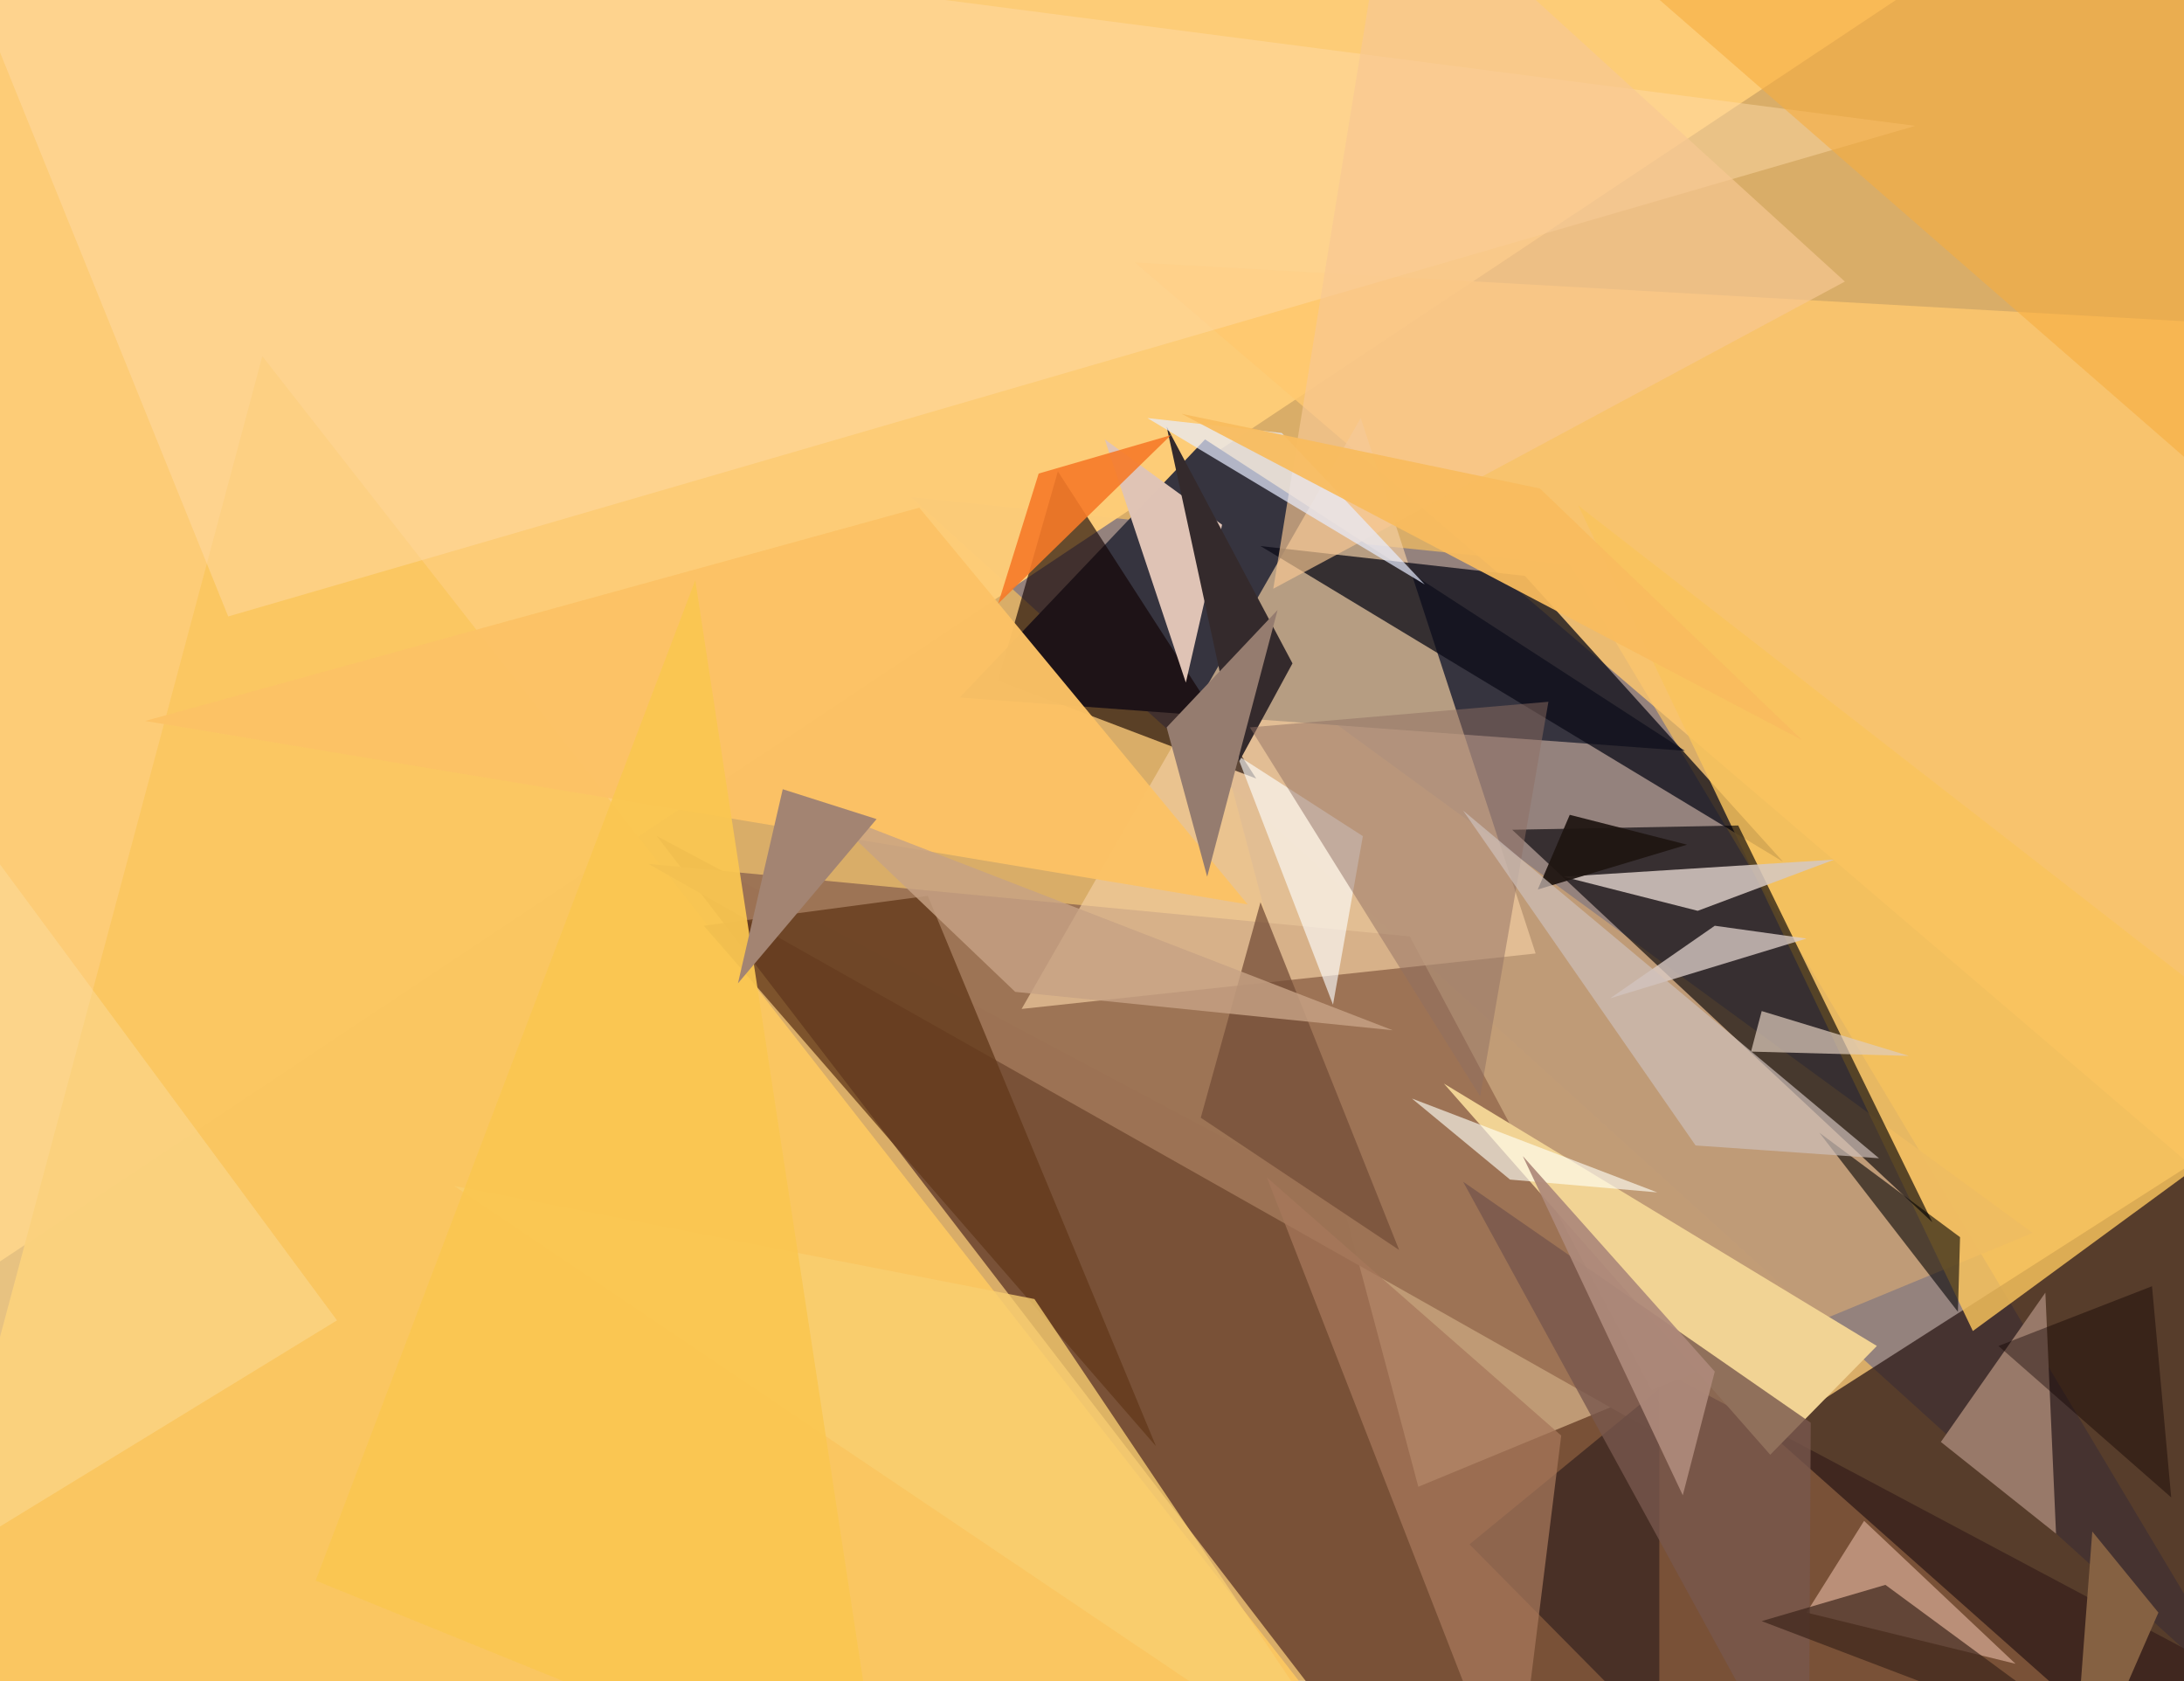
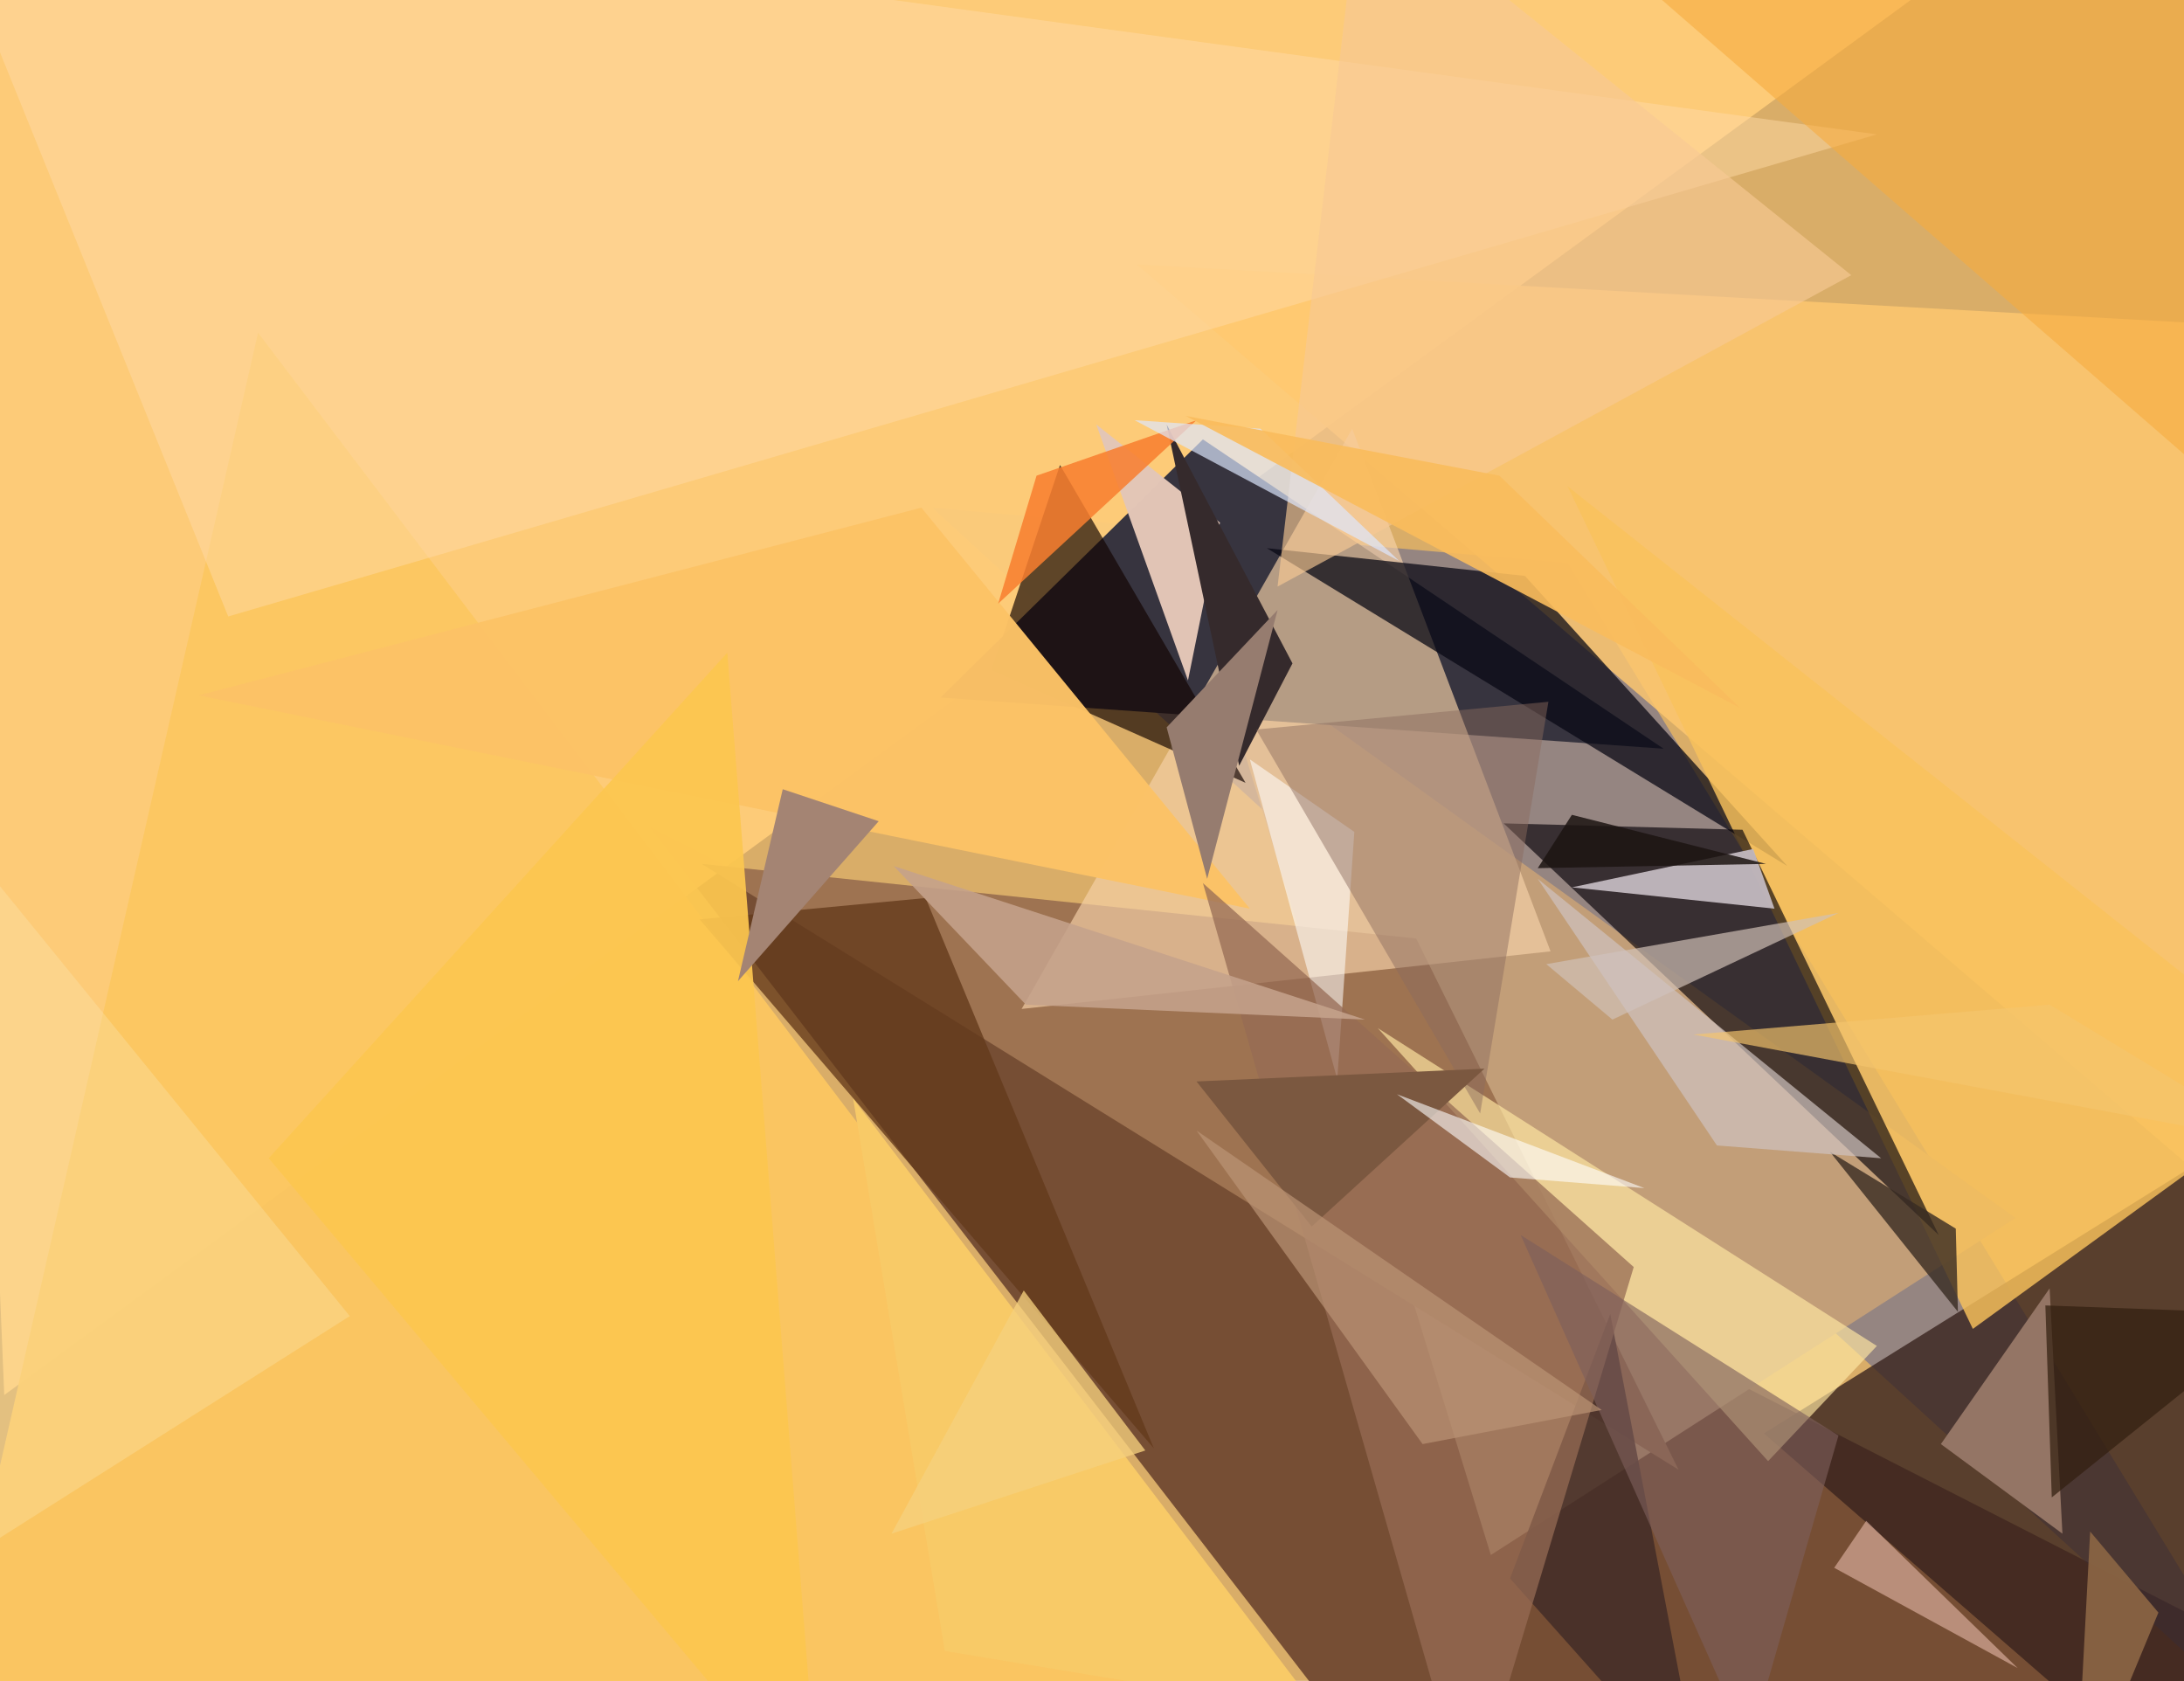
<svg xmlns="http://www.w3.org/2000/svg" width="1024" height="788" viewBox="0 0 256 197">
  <rect width="256" height="197" fill="#d9ad68" />
-   <polygon points="164.75,212.25 265.5,198.25 77,98" fill="#795137" />
-   <polygon points="106.75,58.25 264.5,201 184,66.25" fill="#32469a" fill-opacity="0.408" />
-   <polygon points="228.25,-4 -1.75,-15.5 -7,152.5" fill="#fecd78" fill-opacity="0.976" />
-   <polygon points="256.5,211.5 269.25,128.5 207.5,168" fill="#2f1b18" fill-opacity="0.761" />
-   <polygon points="152.25,197 -11.25,198.75 30.75,41.75" fill="#fbc761" fill-opacity="0.976" />
-   <polygon points="238.25,144.5 139,72 166.25,174.25" fill="#c09c77" fill-opacity="0.976" />
-   <polygon points="197.5,88 141.25,51.5 112.5,81.75" fill="#36343f" />
-   <polygon points="266.75,38.25 270.75,148.5 133,30.75" fill="#ffc86f" fill-opacity="0.816" />
-   <polygon points="76,101.25 165.25,109.75 197.25,169.75" fill="#9c7355" fill-opacity="0.984" />
-   <polygon points="180,111.75 119.75,118.25 159.5,49" fill="#f2cda2" fill-opacity="0.682" />
-   <polygon points="178.75,67.5 147.75,64 209,101" fill="#0d0c18" fill-opacity="0.761" />
-   <polygon points="231.25,156 271.5,126.5 185,59.25" fill="#f9c35d" fill-opacity="0.824" />
-   <polygon points="177.25,97.25 226.5,143.25 203.75,96.75" fill="#030005" fill-opacity="0.635" />
-   <polygon points="147.25,91.25 124,55.25 117,79.75" fill="#100100" fill-opacity="0.631" />
-   <polygon points="17,84.5 107.75,59.5 146.25,106" fill="#fcc366" fill-opacity="0.965" />
-   <polygon points="143.25,61.5 129.5,51.5 139,80" fill="#e0c4b6" fill-opacity="0.996" />
-   <polygon points="-8.75,-15.5 224.5,14.75 26.75,72.25" fill="#ffdcac" fill-opacity="0.451" />
-   <polygon points="169.25,127 220,157.75 207.5,170.5" fill="#f1d394" />
-   <polygon points="108.75,105 135.5,169.5 82.5,108.5" fill="#62391a" fill-opacity="0.773" />
-   <polygon points="258.25,55.5 271.5,3 176.75,-15.5" fill="#f7ac3e" fill-opacity="0.58" />
-   <polygon points="199,106.75 215,100.75 183.25,102.75" fill="#d5c7c0" fill-opacity="0.867" />
-   <polygon points="241,179.75 239.75,151.5 227.5,169" fill="#997969" fill-opacity="0.988" />
-   <polygon points="-11.5,85.75 39.5,154.75 -12,186.25" fill="#fae0a5" fill-opacity="0.42" />
-   <polygon points="161.25,211.75 121.25,152.25 53.25,139" fill="#f8cf71" fill-opacity="0.784" />
-   <polygon points="213.25,132.75 229.75,145 229.5,153.75" fill="#000003" fill-opacity="0.584" />
-   <polygon points="172.25,181 194.5,162.75 194.5,203.5" fill="#432c24" fill-opacity="0.886" />
-   <polygon points="37,185.25 103.5,212.25 81.5,68" fill="#f9c651" fill-opacity="0.937" />
-   <polygon points="159.75,98 145,88.5 156.25,117.75" fill="#fdffff" fill-opacity="0.616" />
-   <polygon points="145.25,89.25 136.75,50 151.5,77.75" fill="#342a2c" />
-   <polygon points="148.5,138 183,168.25 177.5,212.5" fill="#a7785b" fill-opacity="0.737" />
-   <polygon points="216.25,33 149.25,69 163,-15.5" fill="#f7c893" fill-opacity="0.667" />
-   <polygon points="211.75,110 188.75,117 201,108.5" fill="#dccdc8" fill-opacity="0.769" />
-   <polygon points="121.75,55.5 117,70.75 137.25,51" fill="#f67a29" fill-opacity="0.898" />
-   <polygon points="181.5,82.25 173.5,128.5 146.5,85.25" fill="#906f62" fill-opacity="0.49" />
-   <polygon points="180.25,104.25 197.75,99 184,95.5" fill="#1f1612" fill-opacity="0.937" />
-   <polygon points="220.25,135.75 198.75,134.25 171.5,95" fill="#cebfba" fill-opacity="0.694" />
-   <polygon points="147.75,105.75 140.75,131 164,146.5" fill="#744e38" fill-opacity="0.749" />
-   <polygon points="96.75,95 163.25,120.75 119,116.25" fill="#c6a285" fill-opacity="0.816" />
-   <polygon points="254.5,175.5 234.25,157.75 252.25,150.75" fill="#100200" fill-opacity="0.412" />
-   <polygon points="236.25,195 218.5,178.25 211.75,189" fill="#facab6" fill-opacity="0.51" />
-   <polygon points="206.5,118.5 223.75,123.75 205.25,123.25" fill="#ddcbbb" fill-opacity="0.714" />
-   <polygon points="150.25,50.75 134.5,49 167,68.5" fill="#e6ecff" fill-opacity="0.702" />
-   <polygon points="171.5,138.5 212,212.5 212.25,166.75" fill="#78574d" fill-opacity="0.796" />
-   <polygon points="194.25,139.75 165.5,128.75 177,138.25" fill="#fffff6" fill-opacity="0.627" />
-   <polygon points="245.25,179.5 253,189 242.75,212.5" fill="#856142" />
-   <polygon points="149.75,71.5 136.75,85.25 141.5,102.75" fill="#957c6f" />
-   <polygon points="91.75,92.5 86.5,115.25 102.75,96" fill="#a38472" />
-   <polygon points="180.5,57.25 211.25,86.75 138.5,48.5" fill="#f8bc5e" fill-opacity="0.937" />
-   <polygon points="206.5,190 248.5,206 221,185.75" fill="#3b241a" fill-opacity="0.694" />
-   <polygon points="197.25,175.25 178.5,135.5 201,160.75" fill="#ad897a" fill-opacity="0.933" />
+   <polygon points="165,212 269.5,195.75 76.25,97" fill="#724a33" fill-opacity="0.957" />
+   <polygon points="109.25,59.5 268.25,204.75 183.75,66" fill="#2f4aa8" fill-opacity="0.396" />
+   <polygon points="228.75,-3.5 -6.75,-10.5 0.5,163.5" fill="#ffcd79" fill-opacity="0.957" />
+   <polygon points="256.25,211 269.75,128.75 206.75,168" fill="#38231d" fill-opacity="0.792" />
+   <polygon points="151.25,198.5 -7,202.5 30.25,39" fill="#fbc760" fill-opacity="0.945" />
+   <polygon points="236.25,142.75 141.75,74.75 174.75,182.25" fill="#c29e78" />
+   <polygon points="195,87.75 141,51.5 110.25,81.75" fill="#37343f" />
+   <polygon points="269,38.5 270.75,148.75 133.25,31" fill="#fec86f" fill-opacity="0.82" />
+   <polygon points="82.25,101.25 166,110 196.75,172.25" fill="#9e7351" />
+   <polygon points="181.75,111.5 119.75,118.25 158.5,50.25" fill="#f5d1a8" fill-opacity="0.659" />
+   <polygon points="178.75,67.5 148.5,64.25 209.5,101.5" fill="#070714" fill-opacity="0.733" />
+   <polygon points="231.25,155.75 271.5,126.5 183.75,57" fill="#f9c25c" fill-opacity="0.82" />
+   <polygon points="176.25,96.5 227.25,144.75 204.25,97.25" fill="#060007" fill-opacity="0.643" />
+   <polygon points="146,91.75 124.25,54.5 116.25,78.5" fill="#120400" fill-opacity="0.671" />
+   <polygon points="23.25,81.5 108,59.5 146.5,106.5" fill="#fcc366" fill-opacity="0.969" />
+   <polygon points="143,61.25 128.5,49.75 139.25,79.75" fill="#e2c5b6" fill-opacity="0.992" />
+   <polygon points="-8.75,-15.5 220,15.75 26.75,72.25" fill="#ffdaa8" fill-opacity="0.486" />
+   <polygon points="161.5,120.5 220,157.75 207.25,171.25" fill="#ffe6a2" fill-opacity="0.667" />
+   <polygon points="108.5,105.25 135.25,169.75 82,107.75" fill="#643a1b" fill-opacity="0.784" />
+   <polygon points="259.75,56.5 271.5,2.5 177,-15.5" fill="#f6ac3e" fill-opacity="0.584" />
+   <polygon points="227.5,169.25 241.75,179.75 240.25,151" fill="#947565" />
+   <polygon points="184.25,104 208,106.5 205.5,99.5" fill="#c1b8be" fill-opacity="0.957" />
+   <polygon points="-14.75,85.75 41,154.25 -2,181.5" fill="#fae6b3" fill-opacity="0.325" />
+   <polygon points="154.75,200.75 110.75,193.5 100,128.75" fill="#f8ca68" fill-opacity="0.996" />
+   <polygon points="214.5,135 229.25,144 229.5,153.75" fill="#382b22" fill-opacity="0.796" />
+   <polygon points="177,185 188.75,154 199.5,210.25" fill="#462e27" fill-opacity="0.894" />
+   <polygon points="156.75,126.5 158.75,97.5 146.5,89" fill="#ffffff" fill-opacity="0.545" />
+   <polygon points="96,212.5 85.25,76.5 31.5,135.75" fill="#fbc650" fill-opacity="0.933" />
+   <polygon points="141,103.5 191.5,148.5 172.25,212.5" fill="#966b54" fill-opacity="0.741" />
+   <polygon points="181.25,113 215.5,107 189,119.5" fill="#d0c0b6" fill-opacity="0.686" />
+   <polygon points="217,32.25 149.75,68.75 159.5,-14" fill="#f7c894" fill-opacity="0.643" />
+   <polygon points="151.5,77.75 136.75,49.75 145.25,89.75" fill="#352a2c" />
+   <polygon points="121.5,55.75 117,70.75 140.25,49.25" fill="#f87e2f" fill-opacity="0.859" />
+   <polygon points="181.5,82.25 173.5,130.5 147.25,85.5" fill="#8b6b5f" fill-opacity="0.471" />
+   <polygon points="180.25,101.75 207,101.25 184.25,95.5" fill="#1d1512" fill-opacity="0.851" />
+   <polygon points="220.5,135.75 201.25,134.25 180.25,103" fill="#cfc2bf" fill-opacity="0.702" />
+   <polygon points="218.75,178.25 215,183.75 236.5,195.5" fill="#edc0af" fill-opacity="0.565" />
+   <polygon points="174,125.25 153.75,143.75 140.25,126.75" fill="#7b5840" />
+   <polygon points="163.75,128.25 177,138 192.75,139.25" fill="#ffffff" fill-opacity="0.584" />
+   <polygon points="239.75,153 267.25,154 240.5,175.5" fill="#321f10" fill-opacity="0.722" />
+   <polygon points="198.5,121.25 240.25,117.75 267,134" fill="#f4c56d" fill-opacity="0.671" />
+   <polygon points="253,189 243.25,212.5 245,179.5" fill="#886343" fill-opacity="0.965" />
+   <polygon points="103,96.25 86.5,115 91.75,92.5" fill="#a48473" />
+   <polygon points="178.25,144.75 205,204.75 215.5,168.25" fill="#7e5f5c" fill-opacity="0.616" />
+   <polygon points="136.75,85.25 141.5,103 149.75,71.5" fill="#967c6f" />
+   <polygon points="147.75,50.25 164,65.75 133,49.25" fill="#dde7ff" fill-opacity="0.682" />
+   <polygon points="140.25,132.5 166.75,169.25 187.75,165.25" fill="#bc9476" fill-opacity="0.682" />
+   <polygon points="160,119.5 104.75,101.5 120.25,117.75" fill="#c5a28b" fill-opacity="0.878" />
+   <polygon points="104.5,179.75 120,151.25 134.25,170" fill="#f6d07e" fill-opacity="0.773" />
+   <polygon points="175.75,55.75 204,83 139,48.75" fill="#f9bc5d" fill-opacity="0.91" />
</svg>
